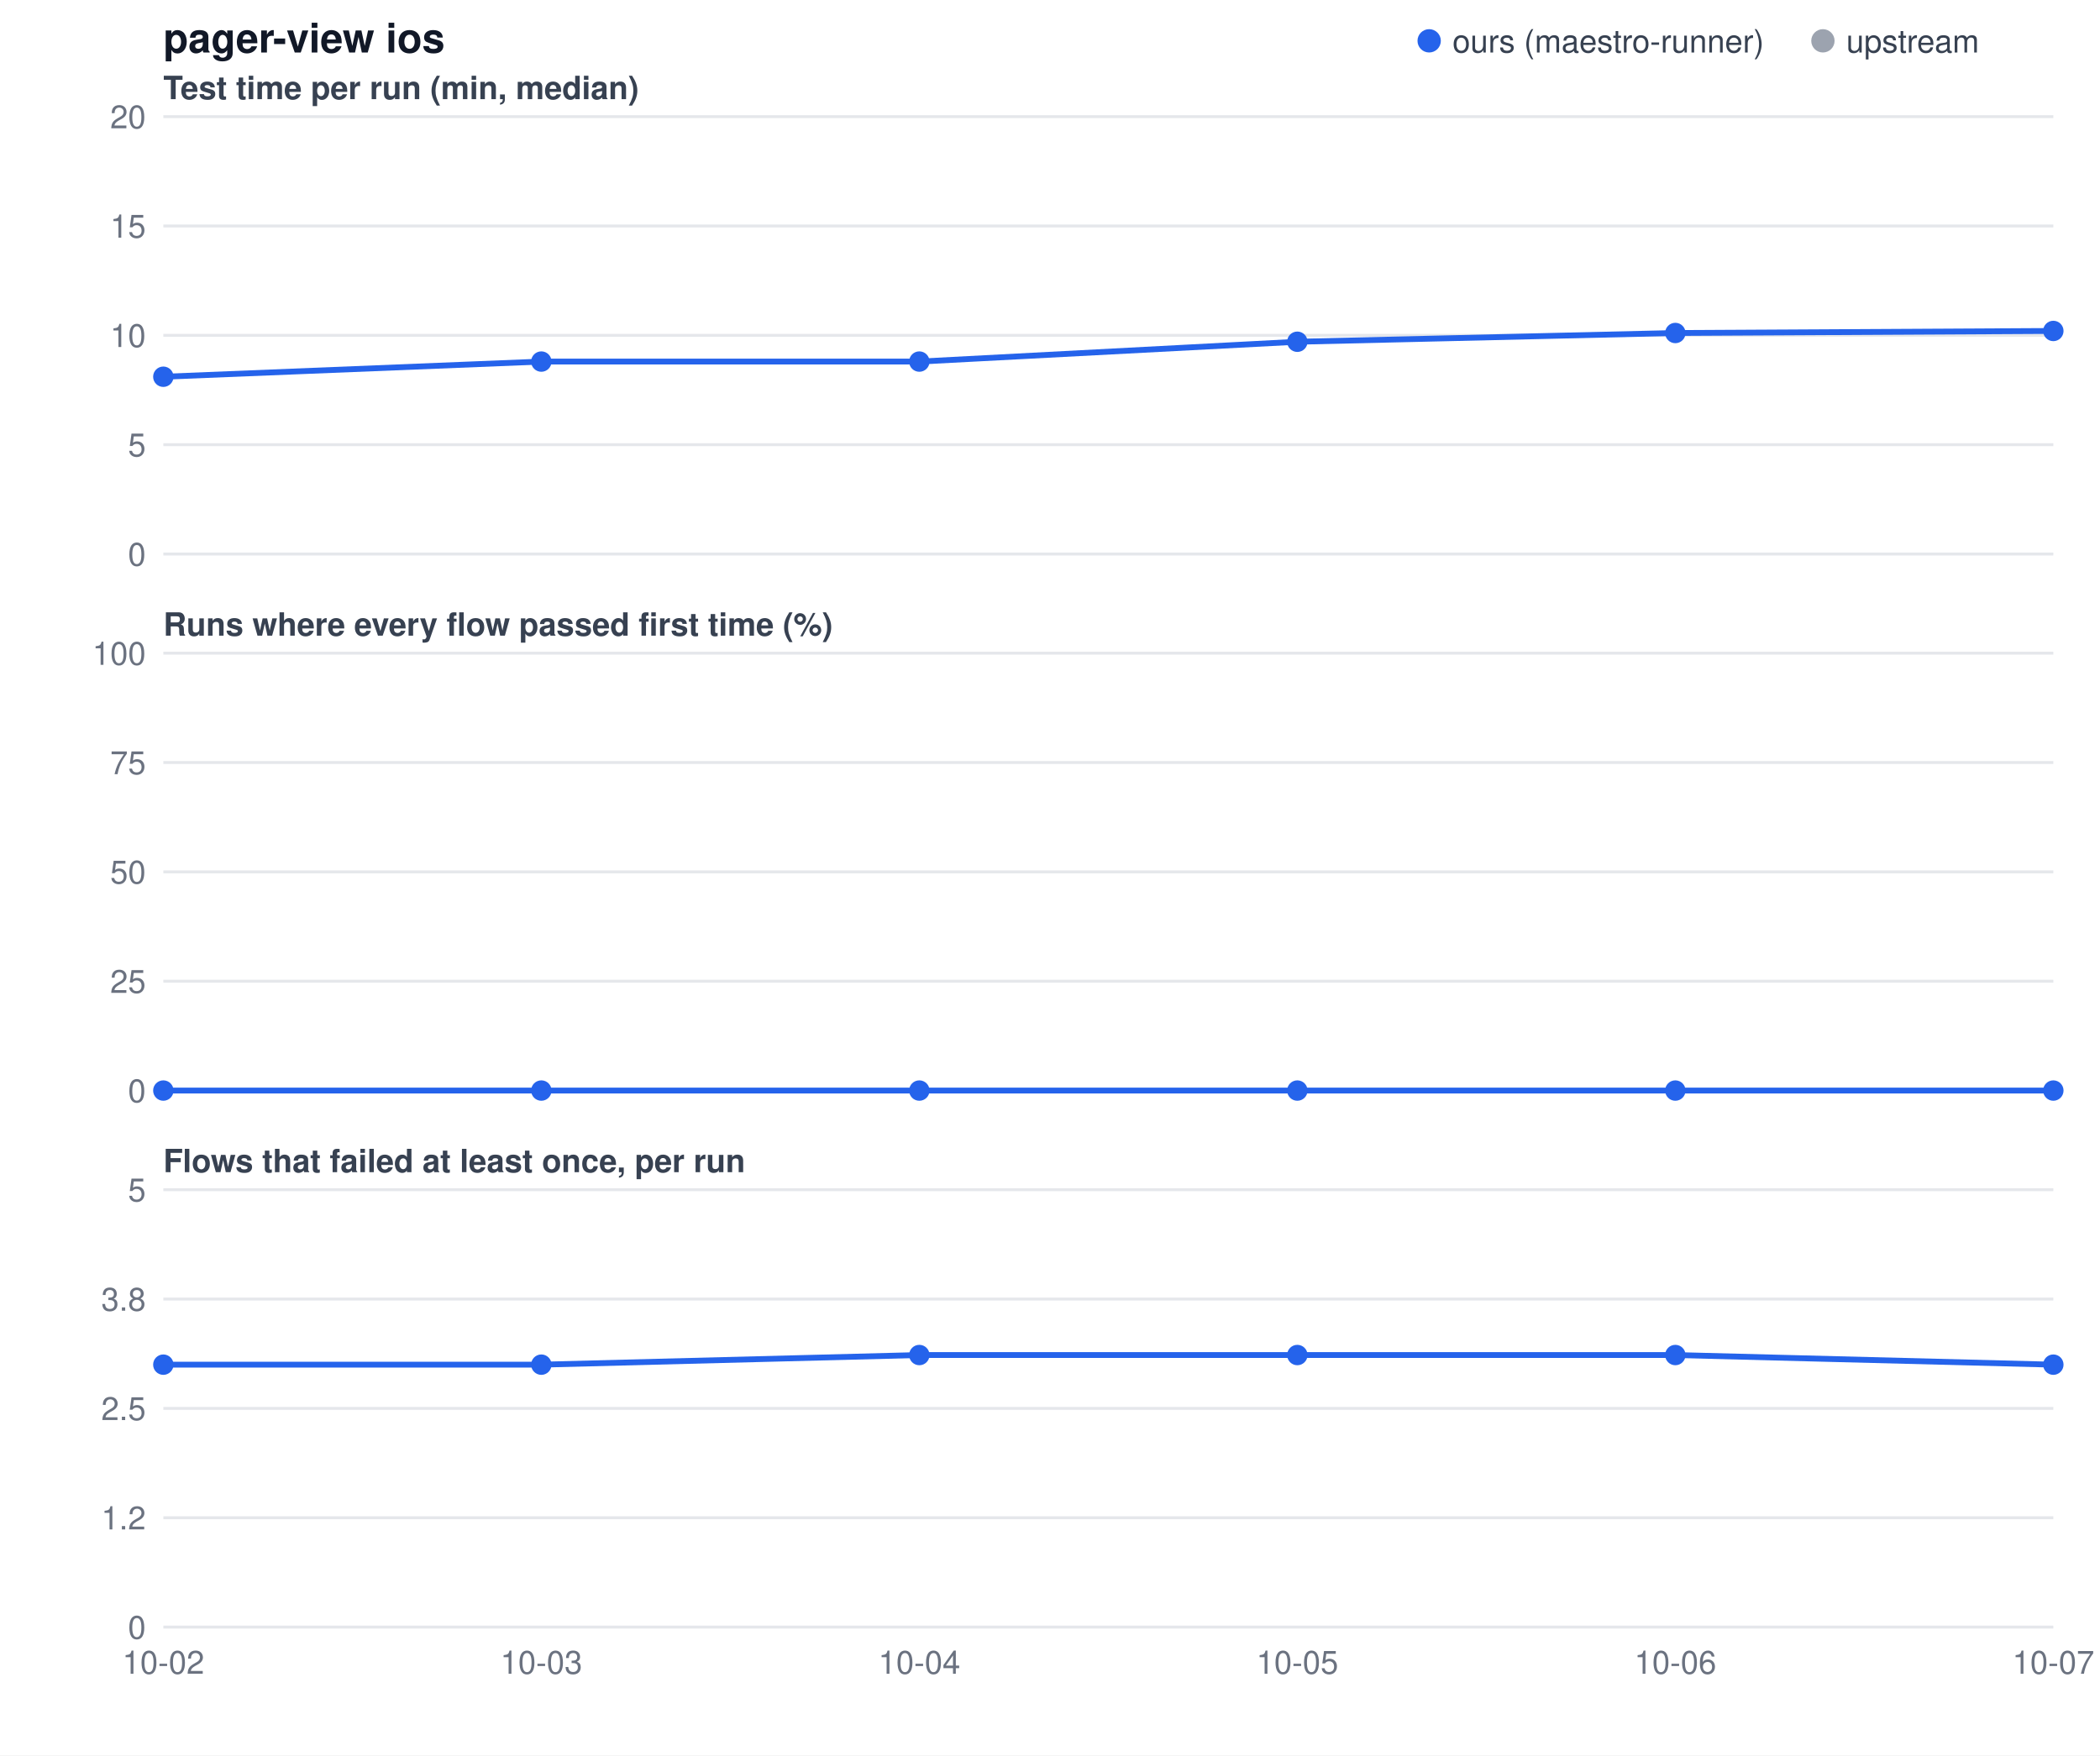
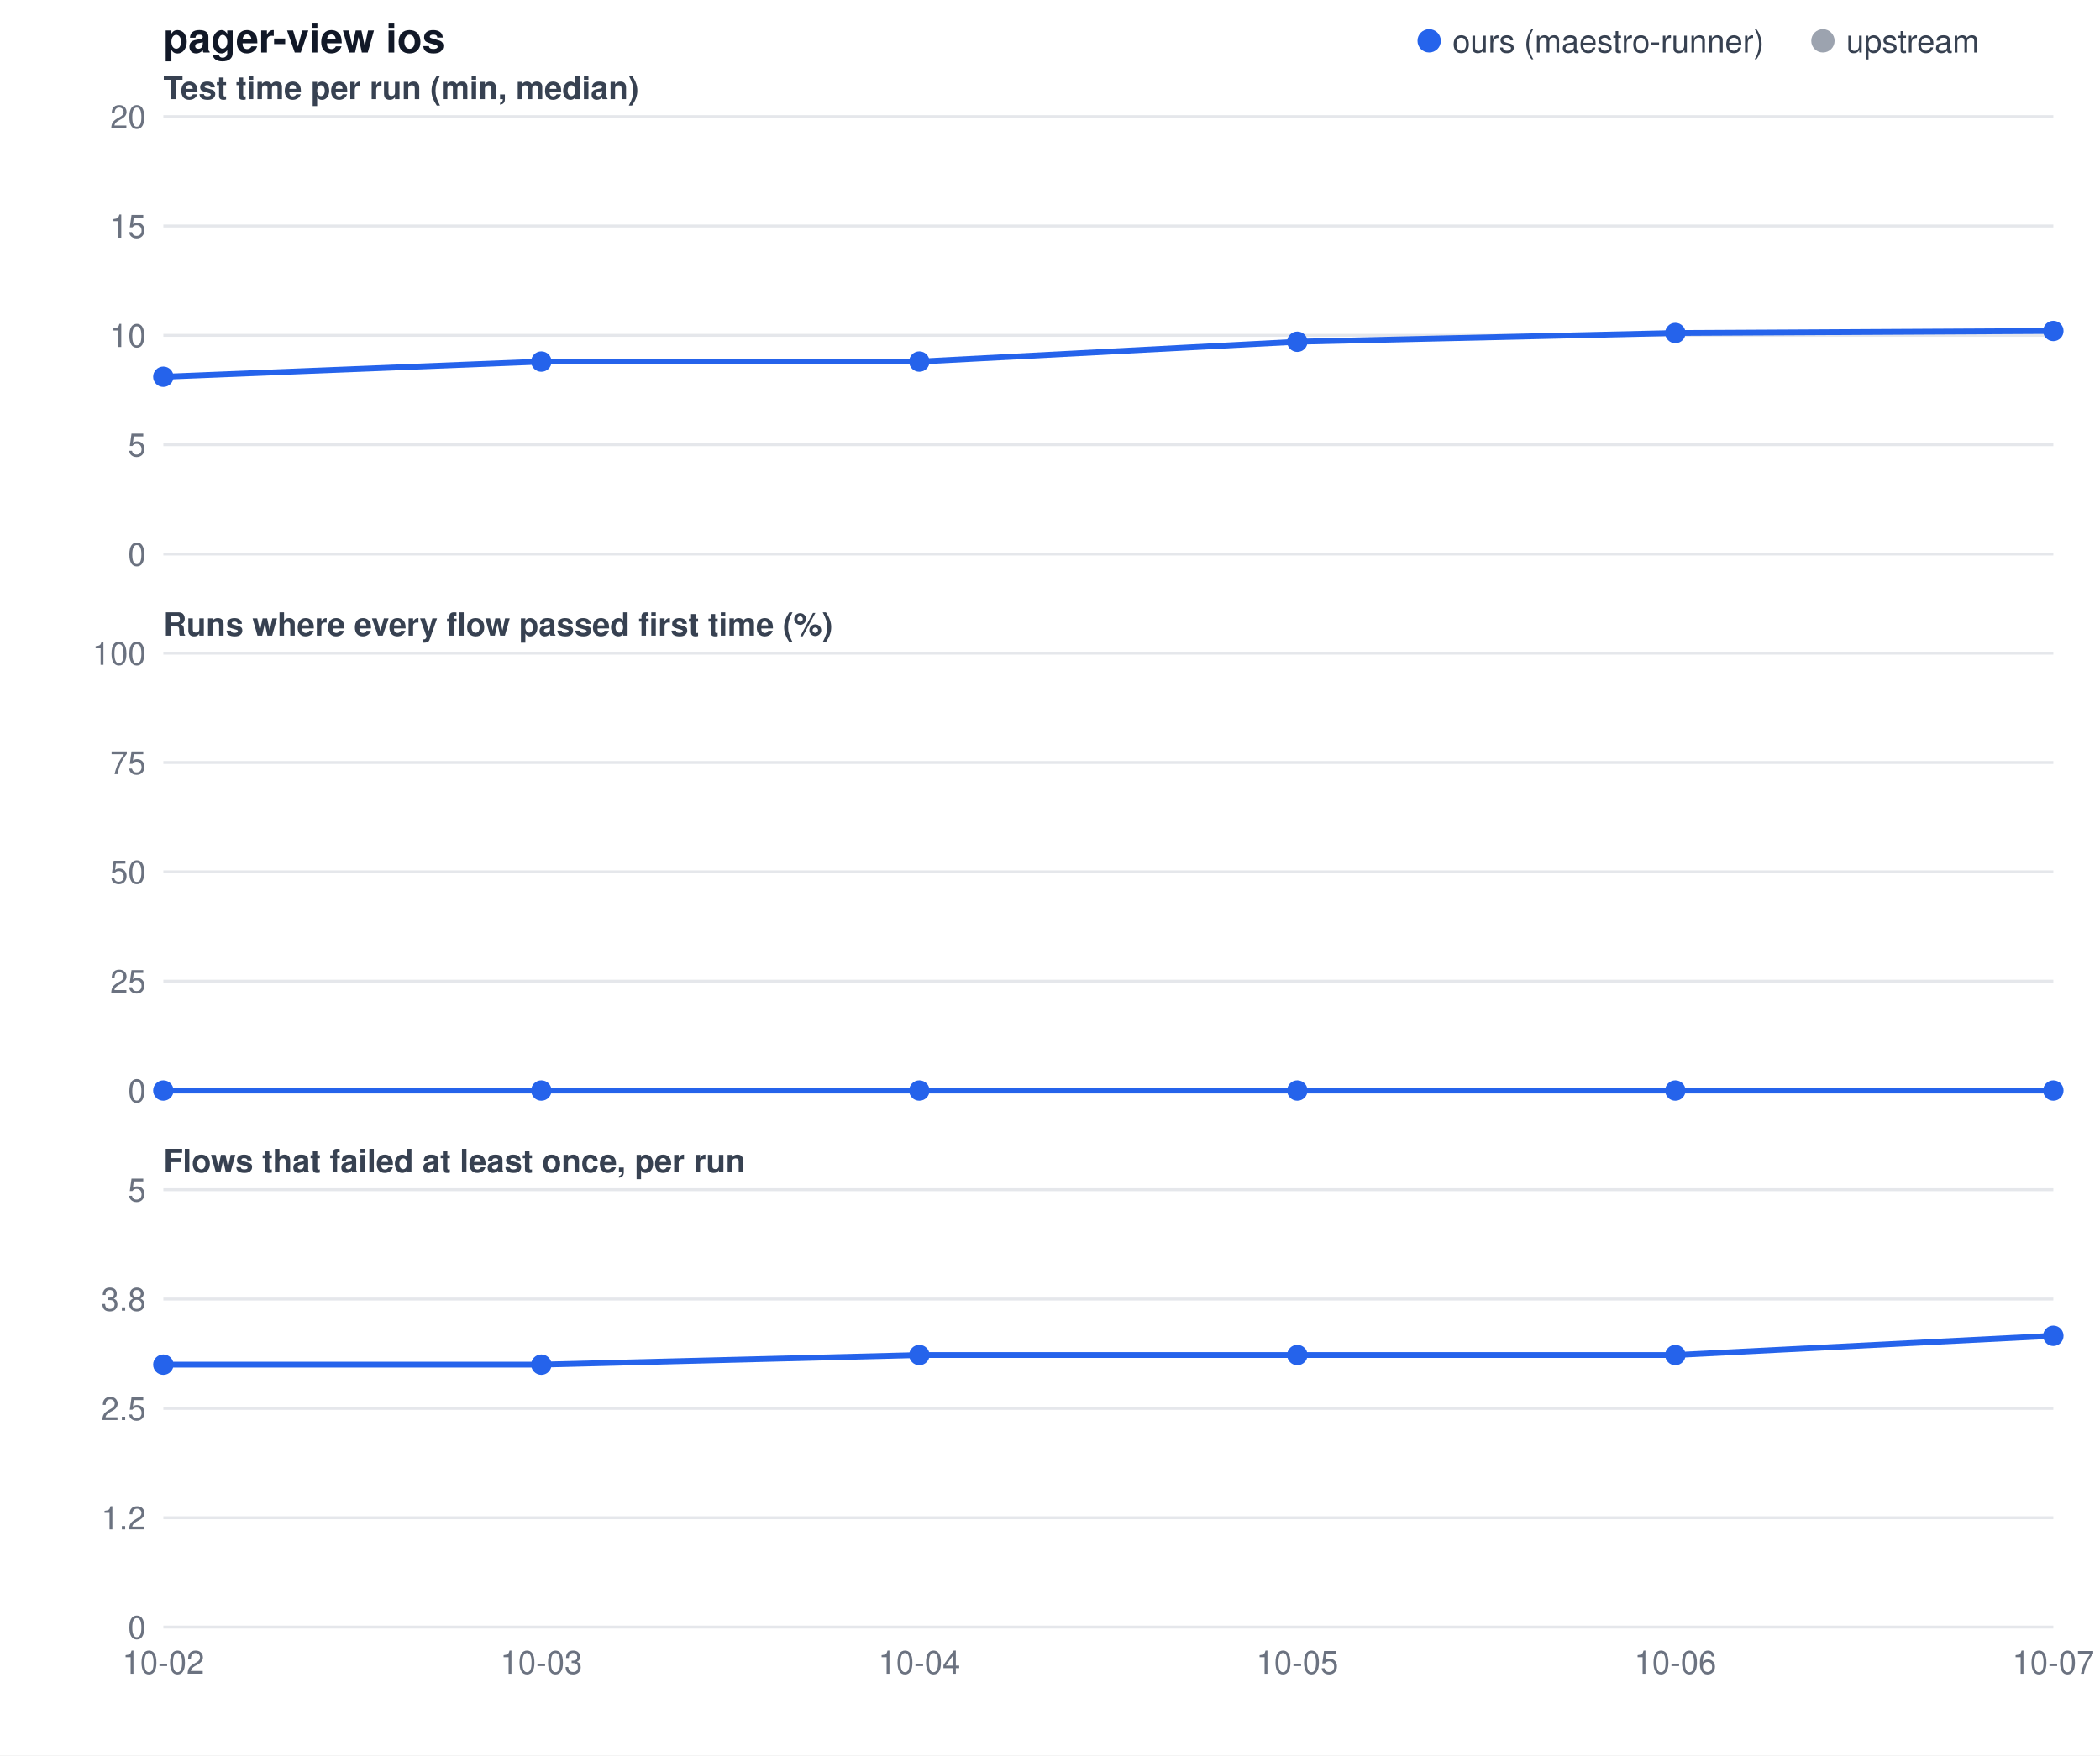
<svg xmlns="http://www.w3.org/2000/svg" width="720" height="602" font-family="-apple-system,Segoe UI,Helvetica,Arial,sans-serif" font-size="11">
  <rect width="100%" height="100%" fill="#ffffff" />
  <text x="56" y="18" font-size="14" font-weight="600" fill="#111827">pager-view ios</text>
  <circle cx="490" cy="14" r="4" fill="#2563eb" />
  <text x="498" y="18" fill="#374151">ours (maestro-runner)</text>
  <circle cx="625" cy="14" r="4" fill="#9ca3af" />
  <text x="633" y="18" fill="#374151">upstream</text>
  <text x="56" y="34" fill="#374151" font-weight="600">Test time per run (min, median)</text>
  <line x1="56" x2="704" y1="190.0" y2="190.0" stroke="#e5e7eb" />
  <text x="50" y="194.0" text-anchor="end" fill="#6b7280">0</text>
  <line x1="56" x2="704" y1="152.5" y2="152.5" stroke="#e5e7eb" />
  <text x="50" y="156.5" text-anchor="end" fill="#6b7280">5</text>
  <line x1="56" x2="704" y1="115.0" y2="115.0" stroke="#e5e7eb" />
  <text x="50" y="119.0" text-anchor="end" fill="#6b7280">10</text>
  <line x1="56" x2="704" y1="77.5" y2="77.5" stroke="#e5e7eb" />
  <text x="50" y="81.5" text-anchor="end" fill="#6b7280">15</text>
  <line x1="56" x2="704" y1="40.0" y2="40.0" stroke="#e5e7eb" />
  <text x="50" y="44.0" text-anchor="end" fill="#6b7280">20</text>
  <polyline fill="none" stroke="#2563eb" stroke-width="2" points="56.0,129.2 185.6,124.0 315.2,124.0 444.8,117.2 574.4,114.2 704.0,113.5" />
  <circle cx="56.0" cy="129.2" r="3.5" fill="#2563eb" />
  <circle cx="185.6" cy="124.0" r="3.5" fill="#2563eb" />
  <circle cx="315.2" cy="124.0" r="3.5" fill="#2563eb" />
  <circle cx="444.8" cy="117.2" r="3.5" fill="#2563eb" />
  <circle cx="574.4" cy="114.2" r="3.5" fill="#2563eb" />
  <circle cx="704.0" cy="113.5" r="3.5" fill="#2563eb" />
  <text x="56" y="218" fill="#374151" font-weight="600">Runs where every flow passed first time (%)</text>
  <line x1="56" x2="704" y1="374.0" y2="374.0" stroke="#e5e7eb" />
  <text x="50" y="378.0" text-anchor="end" fill="#6b7280">0</text>
  <line x1="56" x2="704" y1="336.5" y2="336.5" stroke="#e5e7eb" />
  <text x="50" y="340.5" text-anchor="end" fill="#6b7280">25</text>
  <line x1="56" x2="704" y1="299.0" y2="299.0" stroke="#e5e7eb" />
  <text x="50" y="303.0" text-anchor="end" fill="#6b7280">50</text>
  <line x1="56" x2="704" y1="261.5" y2="261.5" stroke="#e5e7eb" />
  <text x="50" y="265.5" text-anchor="end" fill="#6b7280">75</text>
  <line x1="56" x2="704" y1="224.0" y2="224.0" stroke="#e5e7eb" />
  <text x="50" y="228.0" text-anchor="end" fill="#6b7280">100</text>
  <polyline fill="none" stroke="#2563eb" stroke-width="2" points="56.0,374.0 185.6,374.0 315.2,374.0 444.8,374.0 574.4,374.0 704.0,374.0" />
  <circle cx="56.0" cy="374.0" r="3.5" fill="#2563eb" />
  <circle cx="185.6" cy="374.0" r="3.5" fill="#2563eb" />
  <circle cx="315.2" cy="374.0" r="3.5" fill="#2563eb" />
  <circle cx="444.8" cy="374.0" r="3.5" fill="#2563eb" />
  <circle cx="574.4" cy="374.0" r="3.5" fill="#2563eb" />
  <circle cx="704.0" cy="374.0" r="3.5" fill="#2563eb" />
  <text x="56" y="402" fill="#374151" font-weight="600">Flows that failed at least once, per run</text>
  <line x1="56" x2="704" y1="558.0" y2="558.0" stroke="#e5e7eb" />
  <text x="50" y="562.0" text-anchor="end" fill="#6b7280">0</text>
  <line x1="56" x2="704" y1="520.5" y2="520.5" stroke="#e5e7eb" />
  <text x="50" y="524.5" text-anchor="end" fill="#6b7280">1.2</text>
  <line x1="56" x2="704" y1="483.0" y2="483.0" stroke="#e5e7eb" />
  <text x="50" y="487.0" text-anchor="end" fill="#6b7280">2.5</text>
  <line x1="56" x2="704" y1="445.5" y2="445.5" stroke="#e5e7eb" />
  <text x="50" y="449.5" text-anchor="end" fill="#6b7280">3.8</text>
  <line x1="56" x2="704" y1="408.0" y2="408.0" stroke="#e5e7eb" />
  <text x="50" y="412.0" text-anchor="end" fill="#6b7280">5</text>
-   <polyline fill="none" stroke="#2563eb" stroke-width="2" points="56.0,468.0 185.6,468.0 315.2,464.7 444.8,464.7 574.4,464.7 704.0,468.0" />
+   <polyline fill="none" stroke="#2563eb" stroke-width="2" points="56.0,468.0 185.6,468.0 315.2,464.7 444.8,464.7 574.4,464.7 704.0,458.1" />
  <circle cx="56.0" cy="468.0" r="3.5" fill="#2563eb" />
  <circle cx="185.6" cy="468.0" r="3.5" fill="#2563eb" />
  <circle cx="315.2" cy="464.7" r="3.5" fill="#2563eb" />
  <circle cx="444.8" cy="464.7" r="3.5" fill="#2563eb" />
  <circle cx="574.4" cy="464.7" r="3.5" fill="#2563eb" />
-   <circle cx="704.0" cy="468.0" r="3.5" fill="#2563eb" />
+   <circle cx="704.0" cy="458.1" r="3.5" fill="#2563eb" />
  <text x="56.0" y="574" text-anchor="middle" fill="#6b7280">10-02</text>
  <text x="185.6" y="574" text-anchor="middle" fill="#6b7280">10-03</text>
  <text x="315.2" y="574" text-anchor="middle" fill="#6b7280">10-04</text>
  <text x="444.8" y="574" text-anchor="middle" fill="#6b7280">10-05</text>
  <text x="574.4" y="574" text-anchor="middle" fill="#6b7280">10-06</text>
  <text x="704.0" y="574" text-anchor="middle" fill="#6b7280">10-07</text>
</svg>
